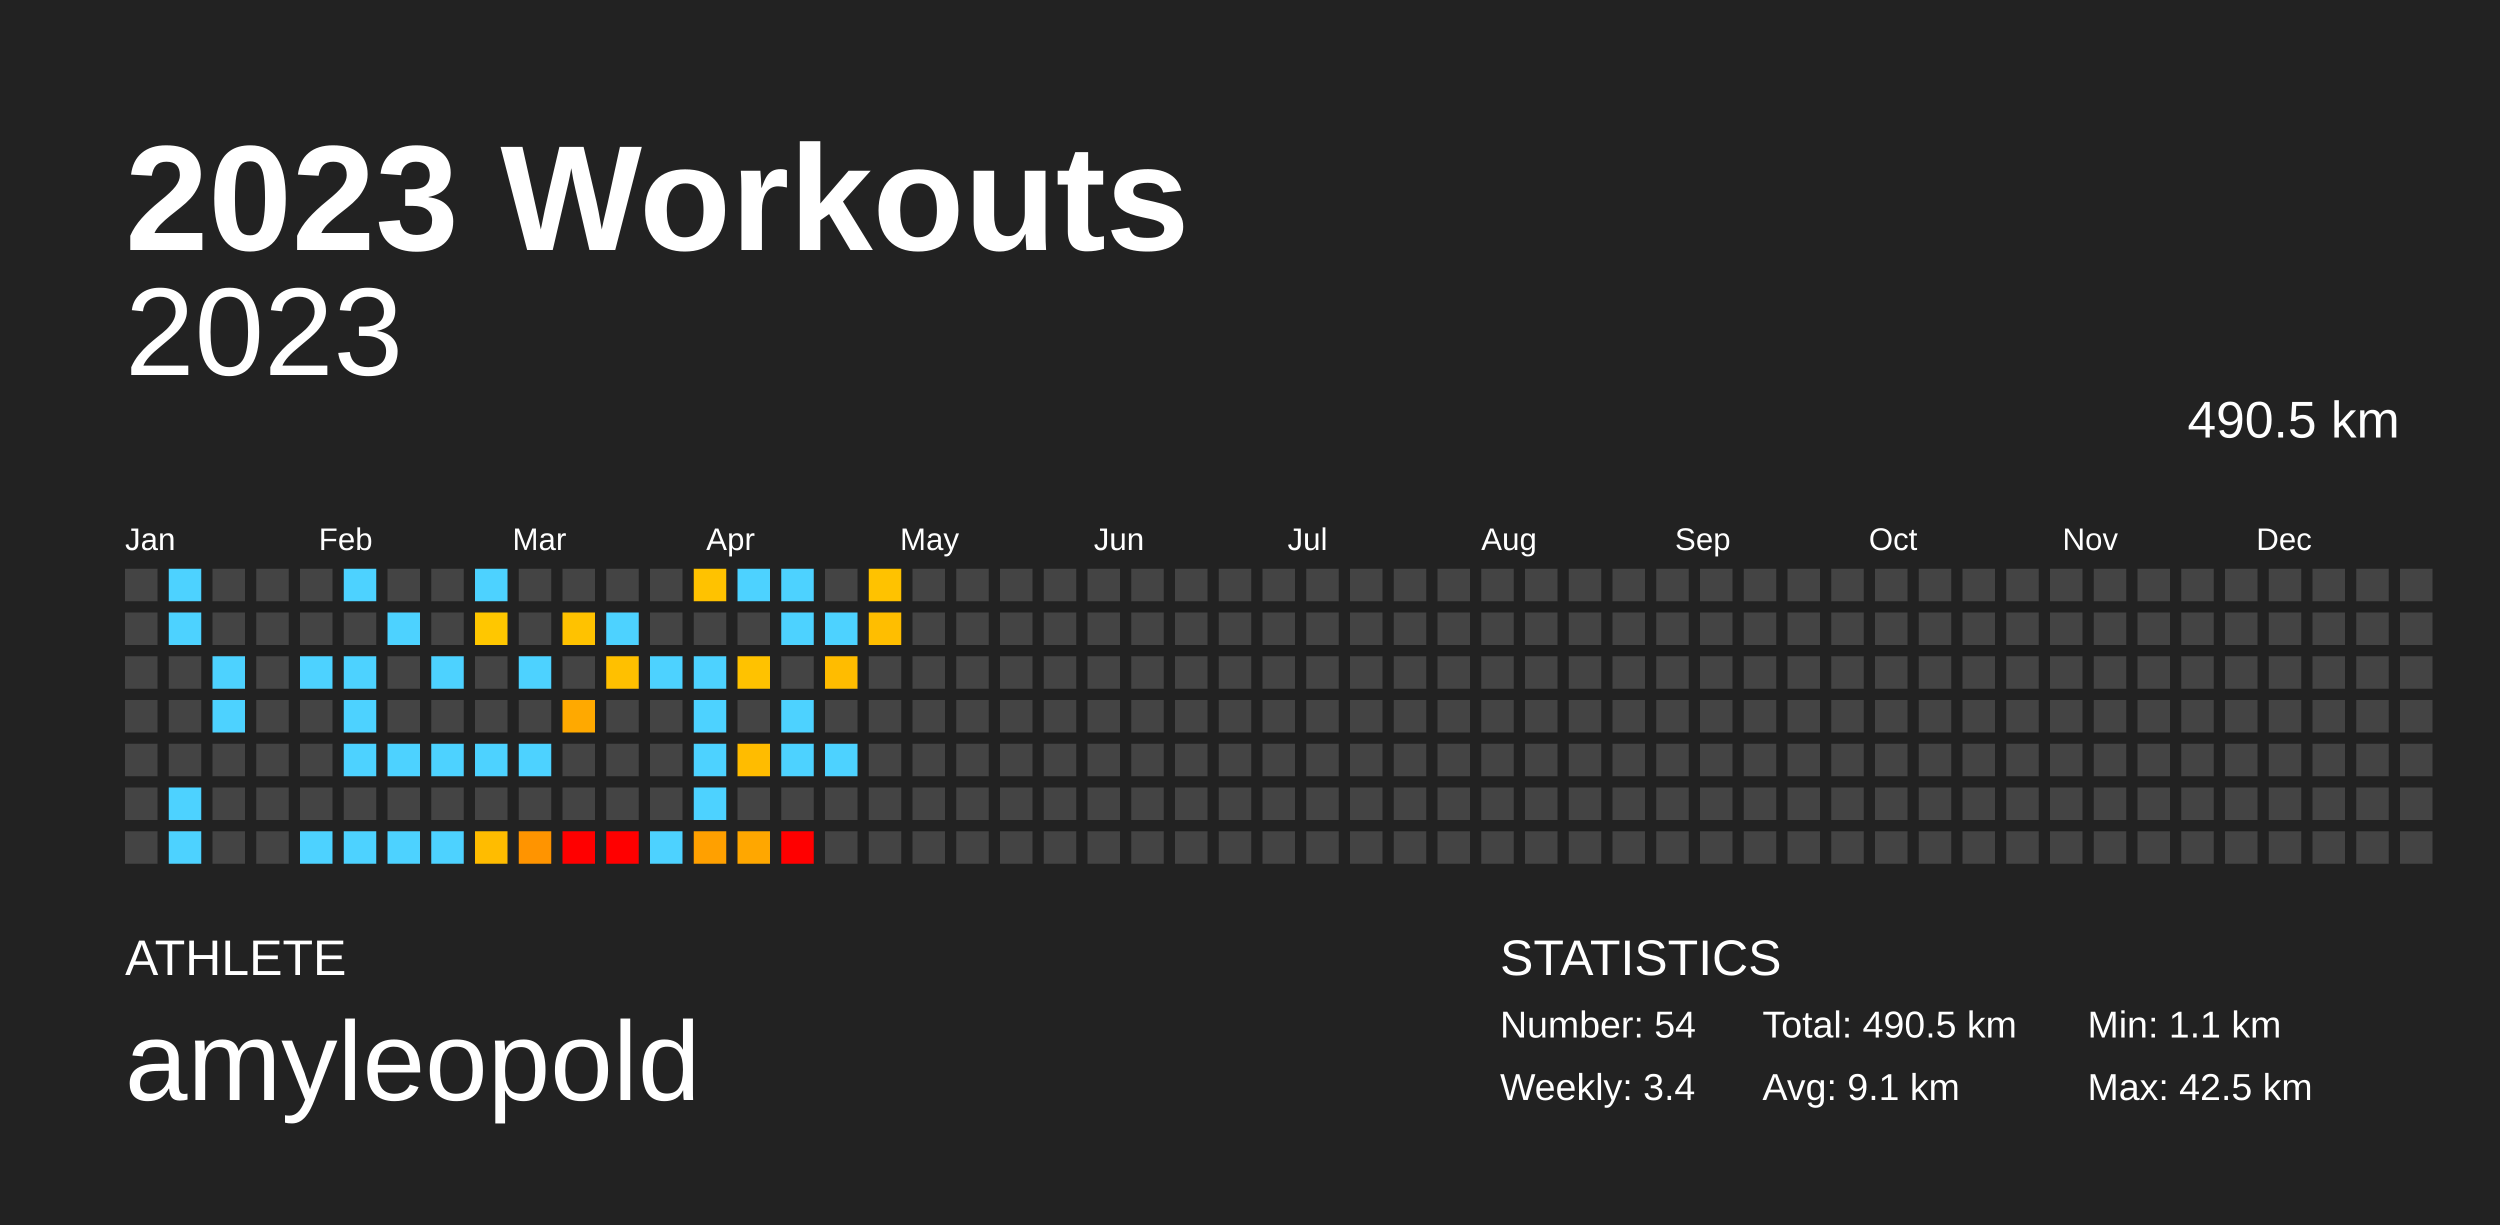
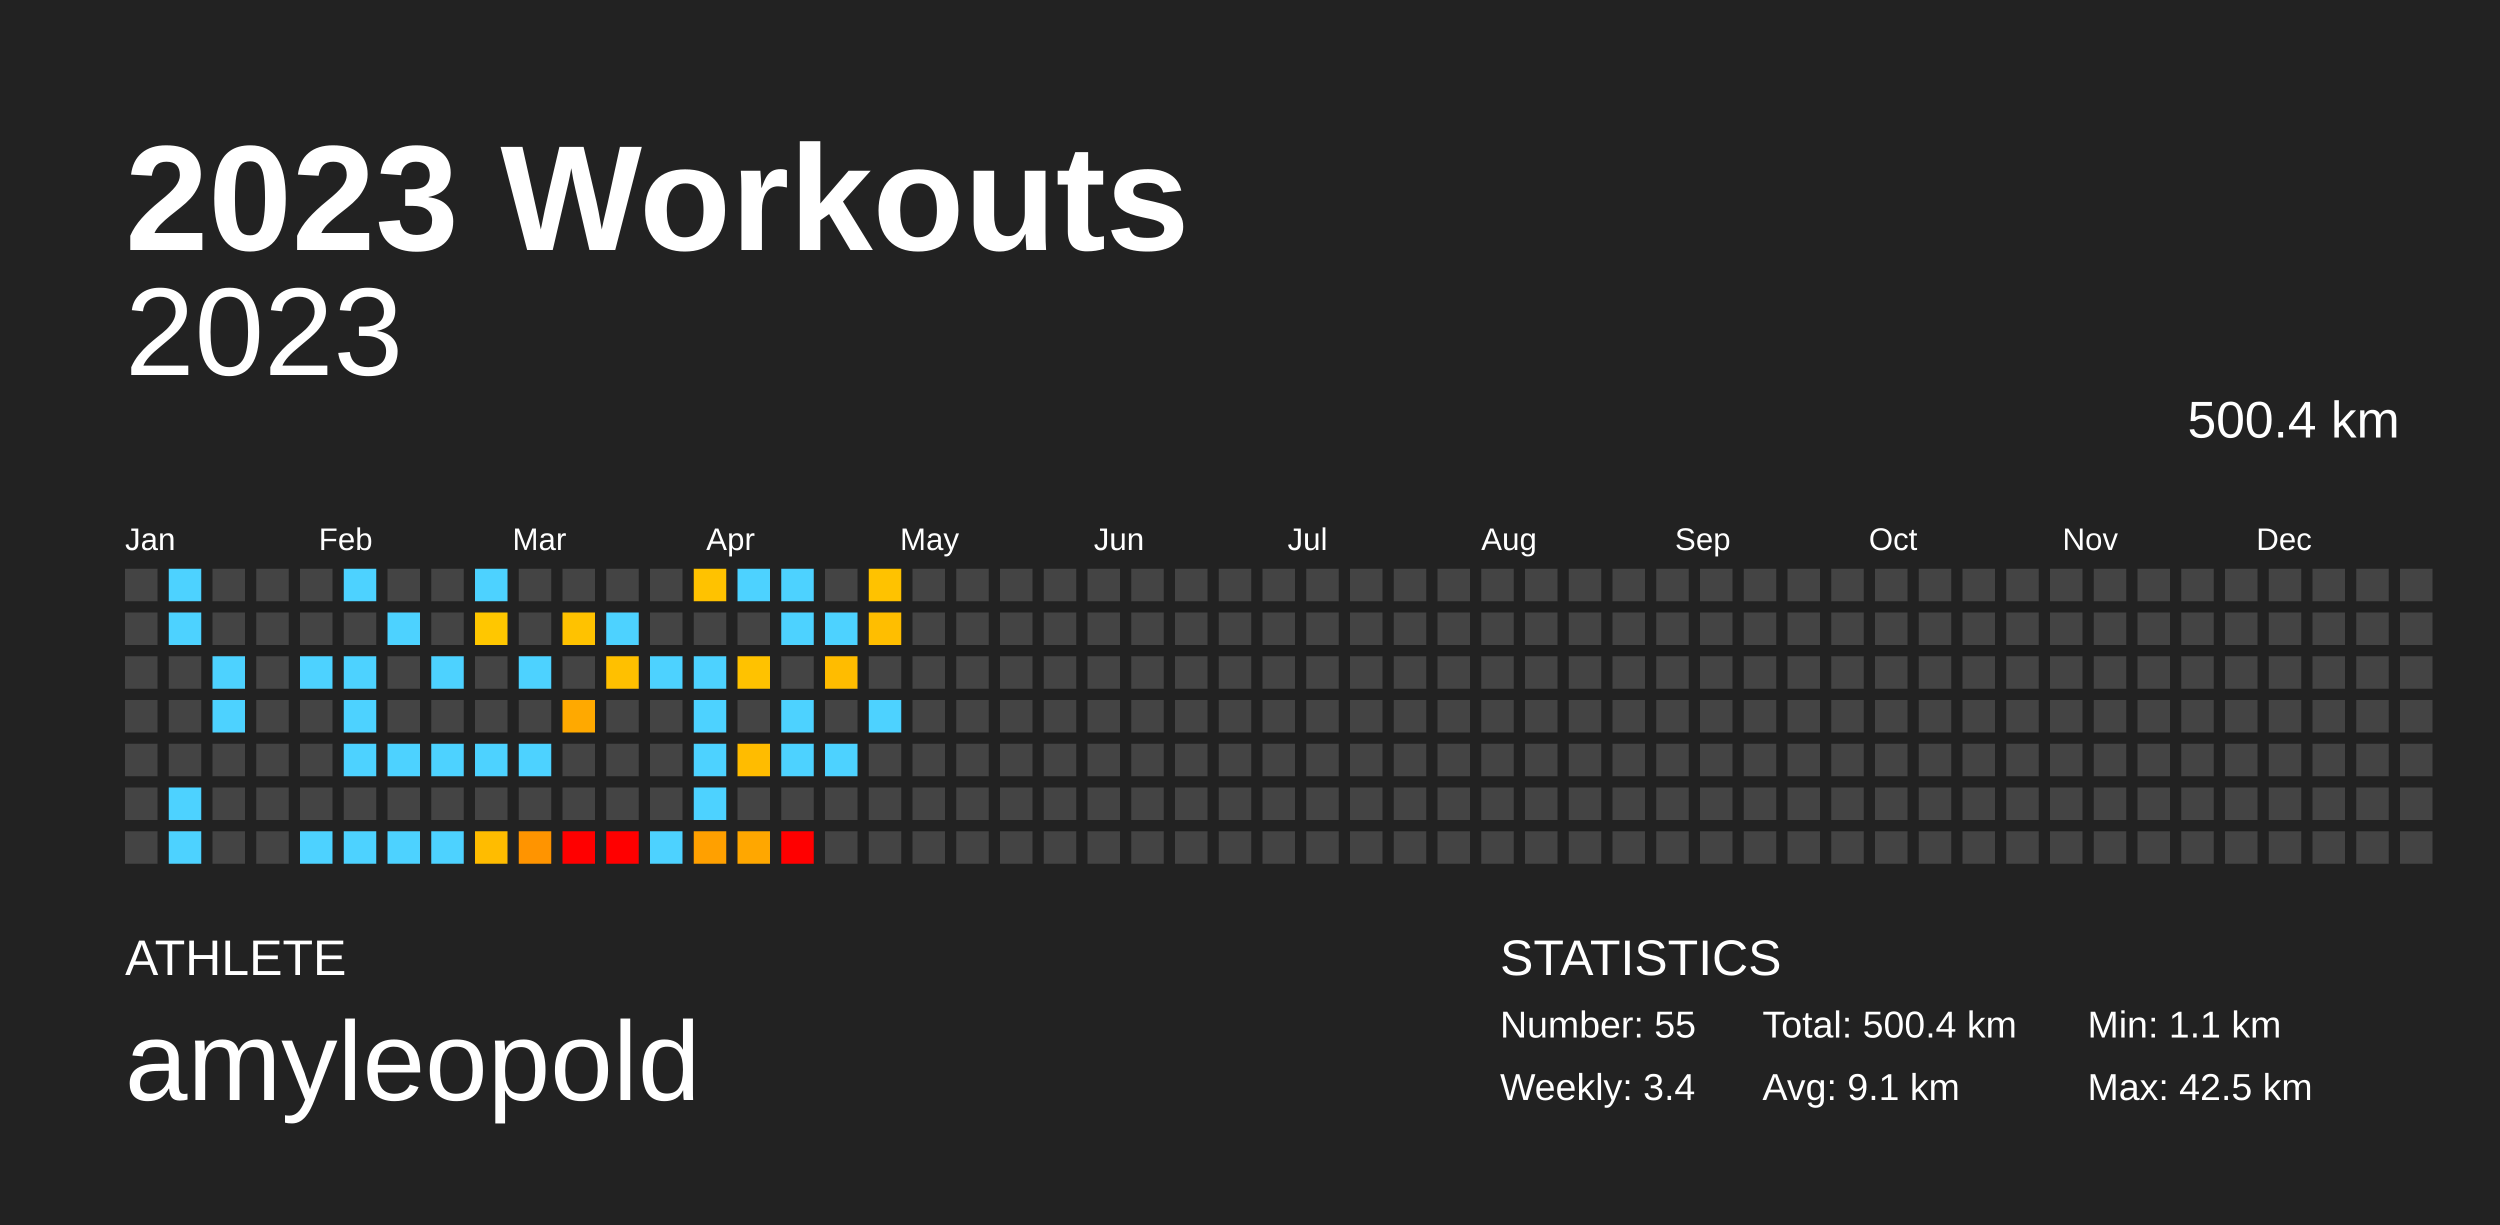
<svg xmlns="http://www.w3.org/2000/svg" baseProfile="full" height="98mm" version="1.1" viewBox="0,0,200,98" width="200mm">
  <defs />
  <rect fill="#222222" height="98" width="200" x="0" y="0" />
  <text fill="#FFFFFF" style="font-size:12px; font-family:Arial; font-weight:bold;" x="10" y="20">2023 Workouts</text>
  <text fill="#FFFFFF" style="font-size:4px; font-family:Arial" x="10" y="78">ATHLETE</text>
  <text fill="#FFFFFF" style="font-size:9px; font-family:Arial" x="10" y="88">amyleopold</text>
  <text fill="#FFFFFF" style="font-size:4px; font-family:Arial" x="120" y="78">STATISTICS</text>
-   <text fill="#FFFFFF" style="font-size:3px; font-family:Arial" x="120" y="83">Number: 54</text>
+   <text fill="#FFFFFF" style="font-size:3px; font-family:Arial" x="120" y="83">Number: 55</text>
  <text fill="#FFFFFF" style="font-size:3px; font-family:Arial" x="120" y="88">Weekly: 3.4</text>
-   <text fill="#FFFFFF" style="font-size:3px; font-family:Arial" x="141" y="83">Total: 490.5 km</text>
+   <text fill="#FFFFFF" style="font-size:3px; font-family:Arial" x="141" y="83">Total: 500.4 km</text>
  <text fill="#FFFFFF" style="font-size:3px; font-family:Arial" x="141" y="88">Avg: 9.1 km</text>
  <text fill="#FFFFFF" style="font-size:3px; font-family:Arial" x="167" y="83">Min: 1.1 km</text>
  <text fill="#FFFFFF" style="font-size:3px; font-family:Arial" x="167" y="88">Max: 42.5 km</text>
  <text alignment-baseline="hanging" fill="#FFFFFF" style="font-size:10.0px; font-family:Arial;" x="10" y="30">2023</text>
-   <text alignment-baseline="hanging" fill="#FFFFFF" style="font-size:4.125px; font-family:Arial;" x="175" y="35">490.5 km</text>
+   <text alignment-baseline="hanging" fill="#FFFFFF" style="font-size:4.125px; font-family:Arial;" x="175" y="35">500.4 km</text>
  <text fill="#FFFFFF" style="font-size:2.5px; font-family:Arial" x="10.0" y="44">Jan</text>
  <text fill="#FFFFFF" style="font-size:2.5px; font-family:Arial" x="25.5" y="44">Feb</text>
  <text fill="#FFFFFF" style="font-size:2.5px; font-family:Arial" x="41.0" y="44">Mar</text>
  <text fill="#FFFFFF" style="font-size:2.5px; font-family:Arial" x="56.5" y="44">Apr</text>
  <text fill="#FFFFFF" style="font-size:2.5px; font-family:Arial" x="72.0" y="44">May</text>
  <text fill="#FFFFFF" style="font-size:2.5px; font-family:Arial" x="87.5" y="44">Jun</text>
  <text fill="#FFFFFF" style="font-size:2.5px; font-family:Arial" x="103.0" y="44">Jul</text>
  <text fill="#FFFFFF" style="font-size:2.5px; font-family:Arial" x="118.5" y="44">Aug</text>
  <text fill="#FFFFFF" style="font-size:2.5px; font-family:Arial" x="134.0" y="44">Sep</text>
  <text fill="#FFFFFF" style="font-size:2.5px; font-family:Arial" x="149.5" y="44">Oct</text>
  <text fill="#FFFFFF" style="font-size:2.5px; font-family:Arial" x="165.0" y="44">Nov</text>
  <text fill="#FFFFFF" style="font-size:2.5px; font-family:Arial" x="180.5" y="44">Dec</text>
  <rect fill="#444444" height="2.6" width="2.6" x="10.0" y="45.5" />
  <rect fill="#444444" height="2.6" width="2.6" x="10.0" y="49.0" />
  <rect fill="#444444" height="2.6" width="2.6" x="10.0" y="52.5" />
  <rect fill="#444444" height="2.6" width="2.6" x="10.0" y="56.0" />
  <rect fill="#444444" height="2.6" width="2.6" x="10.0" y="59.5" />
  <rect fill="#444444" height="2.6" width="2.6" x="10.0" y="63.0" />
  <rect fill="#444444" height="2.6" width="2.6" x="10.0" y="66.5" />
  <rect fill="#4dd2ff" height="2.6" width="2.6" x="13.5" y="45.5" />
  <rect fill="#4dd2ff" height="2.6" width="2.6" x="13.5" y="49.0" />
  <rect fill="#444444" height="2.6" width="2.6" x="13.5" y="52.5" />
  <rect fill="#444444" height="2.6" width="2.6" x="13.5" y="56.0" />
  <rect fill="#444444" height="2.6" width="2.6" x="13.5" y="59.5" />
  <rect fill="#4dd2ff" height="2.6" width="2.6" x="13.5" y="63.0" />
  <rect fill="#4dd2ff" height="2.6" width="2.6" x="13.5" y="66.5" />
  <rect fill="#444444" height="2.6" width="2.6" x="17.0" y="45.5" />
  <rect fill="#444444" height="2.6" width="2.6" x="17.0" y="49.0" />
  <rect fill="#4dd2ff" height="2.6" width="2.6" x="17.0" y="52.5" />
  <rect fill="#4dd2ff" height="2.6" width="2.6" x="17.0" y="56.0" />
  <rect fill="#444444" height="2.6" width="2.6" x="17.0" y="59.5" />
  <rect fill="#444444" height="2.6" width="2.6" x="17.0" y="63.0" />
  <rect fill="#444444" height="2.6" width="2.6" x="17.0" y="66.5" />
  <rect fill="#444444" height="2.6" width="2.6" x="20.5" y="45.5" />
  <rect fill="#444444" height="2.6" width="2.6" x="20.5" y="49.0" />
  <rect fill="#444444" height="2.6" width="2.6" x="20.5" y="52.5" />
  <rect fill="#444444" height="2.6" width="2.6" x="20.5" y="56.0" />
  <rect fill="#444444" height="2.6" width="2.6" x="20.5" y="59.5" />
  <rect fill="#444444" height="2.6" width="2.6" x="20.5" y="63.0" />
  <rect fill="#444444" height="2.6" width="2.6" x="20.5" y="66.5" />
  <rect fill="#444444" height="2.6" width="2.6" x="24.0" y="45.5" />
  <rect fill="#444444" height="2.6" width="2.6" x="24.0" y="49.0" />
  <rect fill="#4dd2ff" height="2.6" width="2.6" x="24.0" y="52.5" />
  <rect fill="#444444" height="2.6" width="2.6" x="24.0" y="56.0" />
  <rect fill="#444444" height="2.6" width="2.6" x="24.0" y="59.5" />
  <rect fill="#444444" height="2.6" width="2.6" x="24.0" y="63.0" />
  <rect fill="#4dd2ff" height="2.6" width="2.6" x="24.0" y="66.5" />
  <rect fill="#4dd2ff" height="2.6" width="2.6" x="27.5" y="45.5" />
  <rect fill="#444444" height="2.6" width="2.6" x="27.5" y="49.0" />
  <rect fill="#4dd2ff" height="2.6" width="2.6" x="27.5" y="52.5" />
  <rect fill="#4dd2ff" height="2.6" width="2.6" x="27.5" y="56.0" />
  <rect fill="#4dd2ff" height="2.6" width="2.6" x="27.5" y="59.5" />
  <rect fill="#444444" height="2.6" width="2.6" x="27.5" y="63.0" />
  <rect fill="#4dd2ff" height="2.6" width="2.6" x="27.5" y="66.5" />
  <rect fill="#444444" height="2.6" width="2.6" x="31.0" y="45.5" />
  <rect fill="#4dd2ff" height="2.6" width="2.6" x="31.0" y="49.0" />
  <rect fill="#444444" height="2.6" width="2.6" x="31.0" y="52.5" />
  <rect fill="#444444" height="2.6" width="2.6" x="31.0" y="56.0" />
  <rect fill="#4dd2ff" height="2.6" width="2.6" x="31.0" y="59.5" />
  <rect fill="#444444" height="2.6" width="2.6" x="31.0" y="63.0" />
  <rect fill="#4dd2ff" height="2.6" width="2.6" x="31.0" y="66.5" />
  <rect fill="#444444" height="2.6" width="2.6" x="34.5" y="45.5" />
  <rect fill="#444444" height="2.6" width="2.6" x="34.5" y="49.0" />
  <rect fill="#4dd2ff" height="2.6" width="2.6" x="34.5" y="52.5" />
  <rect fill="#444444" height="2.6" width="2.6" x="34.5" y="56.0" />
  <rect fill="#4dd2ff" height="2.6" width="2.6" x="34.5" y="59.5" />
  <rect fill="#444444" height="2.6" width="2.6" x="34.5" y="63.0" />
  <rect fill="#4dd2ff" height="2.6" width="2.6" x="34.5" y="66.5" />
  <rect fill="#4dd2ff" height="2.6" width="2.6" x="38.0" y="45.5" />
  <rect fill="#ffc700" height="2.6" width="2.6" x="38.0" y="49.0" />
  <rect fill="#444444" height="2.6" width="2.6" x="38.0" y="52.5" />
  <rect fill="#444444" height="2.6" width="2.6" x="38.0" y="56.0" />
  <rect fill="#4dd2ff" height="2.6" width="2.6" x="38.0" y="59.5" />
  <rect fill="#444444" height="2.6" width="2.6" x="38.0" y="63.0" />
  <rect fill="#ffbc00" height="2.6" width="2.6" x="38.0" y="66.5" />
  <rect fill="#444444" height="2.6" width="2.6" x="41.5" y="45.5" />
  <rect fill="#444444" height="2.6" width="2.6" x="41.5" y="49.0" />
  <rect fill="#4dd2ff" height="2.6" width="2.6" x="41.5" y="52.5" />
  <rect fill="#444444" height="2.6" width="2.6" x="41.5" y="56.0" />
  <rect fill="#4dd2ff" height="2.6" width="2.6" x="41.5" y="59.5" />
  <rect fill="#444444" height="2.6" width="2.6" x="41.5" y="63.0" />
  <rect fill="#ff9400" height="2.6" width="2.6" x="41.5" y="66.5" />
  <rect fill="#444444" height="2.6" width="2.6" x="45.0" y="45.5" />
  <rect fill="#ffc200" height="2.6" width="2.6" x="45.0" y="49.0" />
  <rect fill="#444444" height="2.6" width="2.6" x="45.0" y="52.5" />
  <rect fill="#ffa900" height="2.6" width="2.6" x="45.0" y="56.0" />
  <rect fill="#444444" height="2.6" width="2.6" x="45.0" y="59.5" />
  <rect fill="#444444" height="2.6" width="2.6" x="45.0" y="63.0" />
  <rect fill="red" height="2.6" width="2.6" x="45.0" y="66.5" />
  <rect fill="#444444" height="2.6" width="2.6" x="48.5" y="45.5" />
  <rect fill="#4dd2ff" height="2.6" width="2.6" x="48.5" y="49.0" />
  <rect fill="#ffc000" height="2.6" width="2.6" x="48.5" y="52.5" />
  <rect fill="#444444" height="2.6" width="2.6" x="48.5" y="56.0" />
  <rect fill="#444444" height="2.6" width="2.6" x="48.5" y="59.5" />
  <rect fill="#444444" height="2.6" width="2.6" x="48.5" y="63.0" />
  <rect fill="red" height="2.6" width="2.6" x="48.5" y="66.5" />
  <rect fill="#444444" height="2.6" width="2.6" x="52.0" y="45.5" />
  <rect fill="#444444" height="2.6" width="2.6" x="52.0" y="49.0" />
  <rect fill="#4dd2ff" height="2.6" width="2.6" x="52.0" y="52.5" />
  <rect fill="#444444" height="2.6" width="2.6" x="52.0" y="56.0" />
  <rect fill="#444444" height="2.6" width="2.6" x="52.0" y="59.5" />
  <rect fill="#444444" height="2.6" width="2.6" x="52.0" y="63.0" />
  <rect fill="#4dd2ff" height="2.6" width="2.6" x="52.0" y="66.5" />
  <rect fill="#ffc200" height="2.6" width="2.6" x="55.5" y="45.5" />
  <rect fill="#444444" height="2.6" width="2.6" x="55.5" y="49.0" />
  <rect fill="#4dd2ff" height="2.6" width="2.6" x="55.5" y="52.5" />
  <rect fill="#4dd2ff" height="2.6" width="2.6" x="55.5" y="56.0" />
  <rect fill="#4dd2ff" height="2.6" width="2.6" x="55.5" y="59.5" />
  <rect fill="#4dd2ff" height="2.6" width="2.6" x="55.5" y="63.0" />
  <rect fill="#ffa000" height="2.6" width="2.6" x="55.5" y="66.5" />
  <rect fill="#4dd2ff" height="2.6" width="2.6" x="59.0" y="45.5" />
  <rect fill="#444444" height="2.6" width="2.6" x="59.0" y="49.0" />
  <rect fill="#ffc200" height="2.6" width="2.6" x="59.0" y="52.5" />
  <rect fill="#444444" height="2.6" width="2.6" x="59.0" y="56.0" />
  <rect fill="#ffbc00" height="2.6" width="2.6" x="59.0" y="59.5" />
  <rect fill="#444444" height="2.6" width="2.6" x="59.0" y="63.0" />
  <rect fill="#ffa700" height="2.6" width="2.6" x="59.0" y="66.5" />
  <rect fill="#4dd2ff" height="2.6" width="2.6" x="62.5" y="45.5" />
  <rect fill="#4dd2ff" height="2.6" width="2.6" x="62.5" y="49.0" />
  <rect fill="#444444" height="2.6" width="2.6" x="62.5" y="52.5" />
  <rect fill="#4dd2ff" height="2.6" width="2.6" x="62.5" y="56.0" />
  <rect fill="#4dd2ff" height="2.6" width="2.6" x="62.5" y="59.5" />
  <rect fill="#444444" height="2.6" width="2.6" x="62.5" y="63.0" />
  <rect fill="red" height="2.6" width="2.6" x="62.5" y="66.5" />
  <rect fill="#444444" height="2.6" width="2.6" x="66.0" y="45.5" />
  <rect fill="#4dd2ff" height="2.6" width="2.6" x="66.0" y="49.0" />
  <rect fill="#ffbc00" height="2.6" width="2.6" x="66.0" y="52.5" />
  <rect fill="#444444" height="2.6" width="2.6" x="66.0" y="56.0" />
  <rect fill="#4dd2ff" height="2.6" width="2.6" x="66.0" y="59.5" />
  <rect fill="#444444" height="2.6" width="2.6" x="66.0" y="63.0" />
  <rect fill="#444444" height="2.6" width="2.6" x="66.0" y="66.5" />
  <rect fill="#ffc200" height="2.6" width="2.6" x="69.5" y="45.5" />
  <rect fill="#ffbe00" height="2.6" width="2.6" x="69.5" y="49.0" />
  <rect fill="#444444" height="2.6" width="2.6" x="69.5" y="52.5" />
-   <rect fill="#444444" height="2.6" width="2.6" x="69.5" y="56.0" />
+   <rect fill="#4dd2ff" height="2.6" width="2.6" x="69.5" y="56.0" />
  <rect fill="#444444" height="2.6" width="2.6" x="69.5" y="59.5" />
  <rect fill="#444444" height="2.6" width="2.6" x="69.5" y="63.0" />
  <rect fill="#444444" height="2.6" width="2.6" x="69.5" y="66.5" />
  <rect fill="#444444" height="2.6" width="2.6" x="73.0" y="45.5" />
  <rect fill="#444444" height="2.6" width="2.6" x="73.0" y="49.0" />
  <rect fill="#444444" height="2.6" width="2.6" x="73.0" y="52.5" />
  <rect fill="#444444" height="2.6" width="2.6" x="73.0" y="56.0" />
  <rect fill="#444444" height="2.6" width="2.6" x="73.0" y="59.5" />
  <rect fill="#444444" height="2.6" width="2.6" x="73.0" y="63.0" />
  <rect fill="#444444" height="2.6" width="2.6" x="73.0" y="66.5" />
  <rect fill="#444444" height="2.6" width="2.6" x="76.5" y="45.5" />
  <rect fill="#444444" height="2.6" width="2.6" x="76.5" y="49.0" />
  <rect fill="#444444" height="2.6" width="2.6" x="76.5" y="52.5" />
  <rect fill="#444444" height="2.6" width="2.6" x="76.5" y="56.0" />
  <rect fill="#444444" height="2.6" width="2.6" x="76.5" y="59.5" />
  <rect fill="#444444" height="2.6" width="2.6" x="76.5" y="63.0" />
  <rect fill="#444444" height="2.6" width="2.6" x="76.5" y="66.5" />
  <rect fill="#444444" height="2.6" width="2.6" x="80.0" y="45.5" />
  <rect fill="#444444" height="2.6" width="2.6" x="80.0" y="49.0" />
  <rect fill="#444444" height="2.6" width="2.6" x="80.0" y="52.5" />
  <rect fill="#444444" height="2.6" width="2.6" x="80.0" y="56.0" />
  <rect fill="#444444" height="2.6" width="2.6" x="80.0" y="59.5" />
  <rect fill="#444444" height="2.6" width="2.6" x="80.0" y="63.0" />
  <rect fill="#444444" height="2.6" width="2.6" x="80.0" y="66.5" />
  <rect fill="#444444" height="2.6" width="2.6" x="83.5" y="45.5" />
  <rect fill="#444444" height="2.6" width="2.6" x="83.5" y="49.0" />
  <rect fill="#444444" height="2.6" width="2.6" x="83.5" y="52.5" />
  <rect fill="#444444" height="2.6" width="2.6" x="83.5" y="56.0" />
  <rect fill="#444444" height="2.6" width="2.6" x="83.5" y="59.5" />
  <rect fill="#444444" height="2.6" width="2.6" x="83.5" y="63.0" />
  <rect fill="#444444" height="2.6" width="2.6" x="83.5" y="66.5" />
  <rect fill="#444444" height="2.6" width="2.6" x="87.0" y="45.5" />
  <rect fill="#444444" height="2.6" width="2.6" x="87.0" y="49.0" />
  <rect fill="#444444" height="2.6" width="2.6" x="87.0" y="52.5" />
  <rect fill="#444444" height="2.6" width="2.6" x="87.0" y="56.0" />
  <rect fill="#444444" height="2.6" width="2.6" x="87.0" y="59.5" />
  <rect fill="#444444" height="2.6" width="2.6" x="87.0" y="63.0" />
  <rect fill="#444444" height="2.6" width="2.6" x="87.0" y="66.5" />
  <rect fill="#444444" height="2.6" width="2.6" x="90.5" y="45.5" />
  <rect fill="#444444" height="2.6" width="2.6" x="90.5" y="49.0" />
  <rect fill="#444444" height="2.6" width="2.6" x="90.5" y="52.5" />
  <rect fill="#444444" height="2.6" width="2.6" x="90.5" y="56.0" />
  <rect fill="#444444" height="2.6" width="2.6" x="90.5" y="59.5" />
  <rect fill="#444444" height="2.6" width="2.6" x="90.5" y="63.0" />
  <rect fill="#444444" height="2.6" width="2.6" x="90.5" y="66.5" />
  <rect fill="#444444" height="2.6" width="2.6" x="94.0" y="45.5" />
  <rect fill="#444444" height="2.6" width="2.6" x="94.0" y="49.0" />
  <rect fill="#444444" height="2.6" width="2.6" x="94.0" y="52.5" />
  <rect fill="#444444" height="2.6" width="2.6" x="94.0" y="56.0" />
  <rect fill="#444444" height="2.6" width="2.6" x="94.0" y="59.5" />
  <rect fill="#444444" height="2.6" width="2.6" x="94.0" y="63.0" />
  <rect fill="#444444" height="2.6" width="2.6" x="94.0" y="66.5" />
  <rect fill="#444444" height="2.6" width="2.6" x="97.5" y="45.5" />
  <rect fill="#444444" height="2.6" width="2.6" x="97.5" y="49.0" />
  <rect fill="#444444" height="2.6" width="2.6" x="97.5" y="52.5" />
  <rect fill="#444444" height="2.6" width="2.6" x="97.5" y="56.0" />
  <rect fill="#444444" height="2.6" width="2.6" x="97.5" y="59.5" />
  <rect fill="#444444" height="2.6" width="2.6" x="97.5" y="63.0" />
  <rect fill="#444444" height="2.6" width="2.6" x="97.5" y="66.5" />
  <rect fill="#444444" height="2.6" width="2.6" x="101.0" y="45.5" />
  <rect fill="#444444" height="2.6" width="2.6" x="101.0" y="49.0" />
  <rect fill="#444444" height="2.6" width="2.6" x="101.0" y="52.5" />
  <rect fill="#444444" height="2.6" width="2.6" x="101.0" y="56.0" />
  <rect fill="#444444" height="2.6" width="2.6" x="101.0" y="59.5" />
  <rect fill="#444444" height="2.6" width="2.6" x="101.0" y="63.0" />
  <rect fill="#444444" height="2.6" width="2.6" x="101.0" y="66.5" />
  <rect fill="#444444" height="2.6" width="2.6" x="104.5" y="45.5" />
  <rect fill="#444444" height="2.6" width="2.6" x="104.5" y="49.0" />
  <rect fill="#444444" height="2.6" width="2.6" x="104.5" y="52.5" />
  <rect fill="#444444" height="2.6" width="2.6" x="104.5" y="56.0" />
  <rect fill="#444444" height="2.6" width="2.6" x="104.5" y="59.5" />
  <rect fill="#444444" height="2.6" width="2.6" x="104.5" y="63.0" />
  <rect fill="#444444" height="2.6" width="2.6" x="104.5" y="66.5" />
  <rect fill="#444444" height="2.6" width="2.6" x="108.0" y="45.5" />
  <rect fill="#444444" height="2.6" width="2.6" x="108.0" y="49.0" />
  <rect fill="#444444" height="2.6" width="2.6" x="108.0" y="52.5" />
  <rect fill="#444444" height="2.6" width="2.6" x="108.0" y="56.0" />
  <rect fill="#444444" height="2.6" width="2.6" x="108.0" y="59.5" />
  <rect fill="#444444" height="2.6" width="2.6" x="108.0" y="63.0" />
  <rect fill="#444444" height="2.6" width="2.6" x="108.0" y="66.5" />
  <rect fill="#444444" height="2.6" width="2.6" x="111.5" y="45.5" />
  <rect fill="#444444" height="2.6" width="2.6" x="111.5" y="49.0" />
  <rect fill="#444444" height="2.6" width="2.6" x="111.5" y="52.5" />
  <rect fill="#444444" height="2.6" width="2.6" x="111.5" y="56.0" />
  <rect fill="#444444" height="2.6" width="2.6" x="111.5" y="59.5" />
  <rect fill="#444444" height="2.6" width="2.6" x="111.5" y="63.0" />
  <rect fill="#444444" height="2.6" width="2.6" x="111.5" y="66.5" />
  <rect fill="#444444" height="2.6" width="2.6" x="115.0" y="45.5" />
  <rect fill="#444444" height="2.6" width="2.6" x="115.0" y="49.0" />
  <rect fill="#444444" height="2.6" width="2.6" x="115.0" y="52.5" />
  <rect fill="#444444" height="2.6" width="2.6" x="115.0" y="56.0" />
  <rect fill="#444444" height="2.6" width="2.6" x="115.0" y="59.5" />
  <rect fill="#444444" height="2.6" width="2.6" x="115.0" y="63.0" />
  <rect fill="#444444" height="2.6" width="2.6" x="115.0" y="66.5" />
  <rect fill="#444444" height="2.6" width="2.6" x="118.5" y="45.5" />
  <rect fill="#444444" height="2.6" width="2.6" x="118.5" y="49.0" />
  <rect fill="#444444" height="2.6" width="2.6" x="118.5" y="52.5" />
  <rect fill="#444444" height="2.6" width="2.6" x="118.5" y="56.0" />
  <rect fill="#444444" height="2.6" width="2.6" x="118.5" y="59.5" />
  <rect fill="#444444" height="2.6" width="2.6" x="118.5" y="63.0" />
  <rect fill="#444444" height="2.6" width="2.6" x="118.5" y="66.5" />
  <rect fill="#444444" height="2.6" width="2.6" x="122.0" y="45.5" />
  <rect fill="#444444" height="2.6" width="2.6" x="122.0" y="49.0" />
  <rect fill="#444444" height="2.6" width="2.6" x="122.0" y="52.5" />
  <rect fill="#444444" height="2.6" width="2.6" x="122.0" y="56.0" />
  <rect fill="#444444" height="2.6" width="2.6" x="122.0" y="59.5" />
  <rect fill="#444444" height="2.6" width="2.6" x="122.0" y="63.0" />
  <rect fill="#444444" height="2.6" width="2.6" x="122.0" y="66.5" />
  <rect fill="#444444" height="2.6" width="2.6" x="125.5" y="45.5" />
  <rect fill="#444444" height="2.6" width="2.6" x="125.5" y="49.0" />
  <rect fill="#444444" height="2.6" width="2.6" x="125.5" y="52.5" />
  <rect fill="#444444" height="2.6" width="2.6" x="125.5" y="56.0" />
  <rect fill="#444444" height="2.6" width="2.6" x="125.5" y="59.5" />
  <rect fill="#444444" height="2.6" width="2.6" x="125.5" y="63.0" />
  <rect fill="#444444" height="2.6" width="2.6" x="125.5" y="66.5" />
  <rect fill="#444444" height="2.6" width="2.6" x="129.0" y="45.5" />
  <rect fill="#444444" height="2.6" width="2.6" x="129.0" y="49.0" />
  <rect fill="#444444" height="2.6" width="2.6" x="129.0" y="52.5" />
  <rect fill="#444444" height="2.6" width="2.6" x="129.0" y="56.0" />
  <rect fill="#444444" height="2.6" width="2.6" x="129.0" y="59.5" />
  <rect fill="#444444" height="2.6" width="2.6" x="129.0" y="63.0" />
  <rect fill="#444444" height="2.6" width="2.6" x="129.0" y="66.5" />
  <rect fill="#444444" height="2.6" width="2.6" x="132.5" y="45.5" />
  <rect fill="#444444" height="2.6" width="2.6" x="132.5" y="49.0" />
  <rect fill="#444444" height="2.6" width="2.6" x="132.5" y="52.5" />
  <rect fill="#444444" height="2.6" width="2.6" x="132.5" y="56.0" />
  <rect fill="#444444" height="2.6" width="2.6" x="132.5" y="59.5" />
  <rect fill="#444444" height="2.6" width="2.6" x="132.5" y="63.0" />
  <rect fill="#444444" height="2.6" width="2.6" x="132.5" y="66.5" />
  <rect fill="#444444" height="2.6" width="2.6" x="136.0" y="45.5" />
  <rect fill="#444444" height="2.6" width="2.6" x="136.0" y="49.0" />
  <rect fill="#444444" height="2.6" width="2.6" x="136.0" y="52.5" />
  <rect fill="#444444" height="2.6" width="2.6" x="136.0" y="56.0" />
  <rect fill="#444444" height="2.6" width="2.6" x="136.0" y="59.5" />
  <rect fill="#444444" height="2.6" width="2.6" x="136.0" y="63.0" />
  <rect fill="#444444" height="2.6" width="2.6" x="136.0" y="66.5" />
  <rect fill="#444444" height="2.6" width="2.6" x="139.5" y="45.5" />
  <rect fill="#444444" height="2.6" width="2.6" x="139.5" y="49.0" />
  <rect fill="#444444" height="2.6" width="2.6" x="139.5" y="52.5" />
  <rect fill="#444444" height="2.6" width="2.6" x="139.5" y="56.0" />
  <rect fill="#444444" height="2.6" width="2.6" x="139.5" y="59.5" />
  <rect fill="#444444" height="2.6" width="2.6" x="139.5" y="63.0" />
  <rect fill="#444444" height="2.6" width="2.6" x="139.5" y="66.5" />
  <rect fill="#444444" height="2.6" width="2.6" x="143.0" y="45.5" />
  <rect fill="#444444" height="2.6" width="2.6" x="143.0" y="49.0" />
  <rect fill="#444444" height="2.6" width="2.6" x="143.0" y="52.5" />
  <rect fill="#444444" height="2.6" width="2.6" x="143.0" y="56.0" />
  <rect fill="#444444" height="2.6" width="2.6" x="143.0" y="59.5" />
  <rect fill="#444444" height="2.6" width="2.6" x="143.0" y="63.0" />
  <rect fill="#444444" height="2.6" width="2.6" x="143.0" y="66.5" />
  <rect fill="#444444" height="2.6" width="2.6" x="146.5" y="45.5" />
  <rect fill="#444444" height="2.6" width="2.6" x="146.5" y="49.0" />
  <rect fill="#444444" height="2.6" width="2.6" x="146.5" y="52.5" />
  <rect fill="#444444" height="2.6" width="2.6" x="146.5" y="56.0" />
  <rect fill="#444444" height="2.6" width="2.6" x="146.5" y="59.5" />
  <rect fill="#444444" height="2.6" width="2.6" x="146.5" y="63.0" />
  <rect fill="#444444" height="2.6" width="2.6" x="146.5" y="66.5" />
  <rect fill="#444444" height="2.6" width="2.6" x="150.0" y="45.5" />
  <rect fill="#444444" height="2.6" width="2.6" x="150.0" y="49.0" />
  <rect fill="#444444" height="2.6" width="2.6" x="150.0" y="52.5" />
  <rect fill="#444444" height="2.6" width="2.6" x="150.0" y="56.0" />
  <rect fill="#444444" height="2.6" width="2.6" x="150.0" y="59.5" />
  <rect fill="#444444" height="2.6" width="2.6" x="150.0" y="63.0" />
  <rect fill="#444444" height="2.6" width="2.6" x="150.0" y="66.5" />
  <rect fill="#444444" height="2.6" width="2.6" x="153.5" y="45.5" />
  <rect fill="#444444" height="2.6" width="2.6" x="153.5" y="49.0" />
  <rect fill="#444444" height="2.6" width="2.6" x="153.5" y="52.5" />
  <rect fill="#444444" height="2.6" width="2.6" x="153.5" y="56.0" />
  <rect fill="#444444" height="2.6" width="2.6" x="153.5" y="59.5" />
  <rect fill="#444444" height="2.6" width="2.6" x="153.5" y="63.0" />
  <rect fill="#444444" height="2.6" width="2.6" x="153.5" y="66.5" />
  <rect fill="#444444" height="2.6" width="2.6" x="157.0" y="45.5" />
  <rect fill="#444444" height="2.6" width="2.6" x="157.0" y="49.0" />
  <rect fill="#444444" height="2.6" width="2.6" x="157.0" y="52.5" />
  <rect fill="#444444" height="2.6" width="2.6" x="157.0" y="56.0" />
  <rect fill="#444444" height="2.6" width="2.6" x="157.0" y="59.5" />
  <rect fill="#444444" height="2.6" width="2.6" x="157.0" y="63.0" />
  <rect fill="#444444" height="2.6" width="2.6" x="157.0" y="66.5" />
  <rect fill="#444444" height="2.6" width="2.6" x="160.5" y="45.5" />
  <rect fill="#444444" height="2.6" width="2.6" x="160.5" y="49.0" />
  <rect fill="#444444" height="2.6" width="2.6" x="160.5" y="52.5" />
  <rect fill="#444444" height="2.6" width="2.6" x="160.5" y="56.0" />
  <rect fill="#444444" height="2.6" width="2.6" x="160.5" y="59.5" />
  <rect fill="#444444" height="2.6" width="2.6" x="160.5" y="63.0" />
  <rect fill="#444444" height="2.6" width="2.6" x="160.5" y="66.5" />
  <rect fill="#444444" height="2.6" width="2.6" x="164.0" y="45.5" />
  <rect fill="#444444" height="2.6" width="2.6" x="164.0" y="49.0" />
  <rect fill="#444444" height="2.6" width="2.6" x="164.0" y="52.5" />
  <rect fill="#444444" height="2.6" width="2.6" x="164.0" y="56.0" />
  <rect fill="#444444" height="2.6" width="2.6" x="164.0" y="59.5" />
  <rect fill="#444444" height="2.6" width="2.6" x="164.0" y="63.0" />
  <rect fill="#444444" height="2.6" width="2.6" x="164.0" y="66.5" />
  <rect fill="#444444" height="2.6" width="2.6" x="167.5" y="45.5" />
  <rect fill="#444444" height="2.6" width="2.6" x="167.5" y="49.0" />
  <rect fill="#444444" height="2.6" width="2.6" x="167.5" y="52.5" />
  <rect fill="#444444" height="2.6" width="2.6" x="167.5" y="56.0" />
  <rect fill="#444444" height="2.6" width="2.6" x="167.5" y="59.5" />
  <rect fill="#444444" height="2.6" width="2.6" x="167.5" y="63.0" />
  <rect fill="#444444" height="2.6" width="2.6" x="167.5" y="66.5" />
  <rect fill="#444444" height="2.6" width="2.6" x="171.0" y="45.5" />
  <rect fill="#444444" height="2.6" width="2.6" x="171.0" y="49.0" />
  <rect fill="#444444" height="2.6" width="2.6" x="171.0" y="52.5" />
  <rect fill="#444444" height="2.6" width="2.6" x="171.0" y="56.0" />
  <rect fill="#444444" height="2.6" width="2.6" x="171.0" y="59.5" />
  <rect fill="#444444" height="2.6" width="2.6" x="171.0" y="63.0" />
  <rect fill="#444444" height="2.6" width="2.6" x="171.0" y="66.5" />
  <rect fill="#444444" height="2.6" width="2.6" x="174.5" y="45.5" />
  <rect fill="#444444" height="2.6" width="2.6" x="174.5" y="49.0" />
  <rect fill="#444444" height="2.6" width="2.6" x="174.5" y="52.5" />
  <rect fill="#444444" height="2.6" width="2.6" x="174.5" y="56.0" />
  <rect fill="#444444" height="2.6" width="2.6" x="174.5" y="59.5" />
  <rect fill="#444444" height="2.6" width="2.6" x="174.5" y="63.0" />
  <rect fill="#444444" height="2.6" width="2.6" x="174.5" y="66.5" />
  <rect fill="#444444" height="2.6" width="2.6" x="178.0" y="45.5" />
  <rect fill="#444444" height="2.6" width="2.6" x="178.0" y="49.0" />
  <rect fill="#444444" height="2.6" width="2.6" x="178.0" y="52.5" />
  <rect fill="#444444" height="2.6" width="2.6" x="178.0" y="56.0" />
  <rect fill="#444444" height="2.6" width="2.6" x="178.0" y="59.5" />
  <rect fill="#444444" height="2.6" width="2.6" x="178.0" y="63.0" />
  <rect fill="#444444" height="2.6" width="2.6" x="178.0" y="66.5" />
  <rect fill="#444444" height="2.6" width="2.6" x="181.5" y="45.5" />
  <rect fill="#444444" height="2.6" width="2.6" x="181.5" y="49.0" />
  <rect fill="#444444" height="2.6" width="2.6" x="181.5" y="52.5" />
  <rect fill="#444444" height="2.6" width="2.6" x="181.5" y="56.0" />
  <rect fill="#444444" height="2.6" width="2.6" x="181.5" y="59.5" />
  <rect fill="#444444" height="2.6" width="2.6" x="181.5" y="63.0" />
  <rect fill="#444444" height="2.6" width="2.6" x="181.5" y="66.5" />
  <rect fill="#444444" height="2.6" width="2.6" x="185.0" y="45.5" />
  <rect fill="#444444" height="2.6" width="2.6" x="185.0" y="49.0" />
  <rect fill="#444444" height="2.6" width="2.6" x="185.0" y="52.5" />
  <rect fill="#444444" height="2.6" width="2.6" x="185.0" y="56.0" />
  <rect fill="#444444" height="2.6" width="2.6" x="185.0" y="59.5" />
  <rect fill="#444444" height="2.6" width="2.6" x="185.0" y="63.0" />
  <rect fill="#444444" height="2.6" width="2.6" x="185.0" y="66.5" />
  <rect fill="#444444" height="2.6" width="2.6" x="188.5" y="45.5" />
  <rect fill="#444444" height="2.6" width="2.6" x="188.5" y="49.0" />
  <rect fill="#444444" height="2.6" width="2.6" x="188.5" y="52.5" />
  <rect fill="#444444" height="2.6" width="2.6" x="188.5" y="56.0" />
  <rect fill="#444444" height="2.6" width="2.6" x="188.5" y="59.5" />
  <rect fill="#444444" height="2.6" width="2.6" x="188.5" y="63.0" />
  <rect fill="#444444" height="2.6" width="2.6" x="188.5" y="66.5" />
  <rect fill="#444444" height="2.6" width="2.6" x="192.0" y="45.5" />
  <rect fill="#444444" height="2.6" width="2.6" x="192.0" y="49.0" />
  <rect fill="#444444" height="2.6" width="2.6" x="192.0" y="52.5" />
  <rect fill="#444444" height="2.6" width="2.6" x="192.0" y="56.0" />
  <rect fill="#444444" height="2.6" width="2.6" x="192.0" y="59.5" />
  <rect fill="#444444" height="2.6" width="2.6" x="192.0" y="63.0" />
  <rect fill="#444444" height="2.6" width="2.6" x="192.0" y="66.5" />
</svg>
